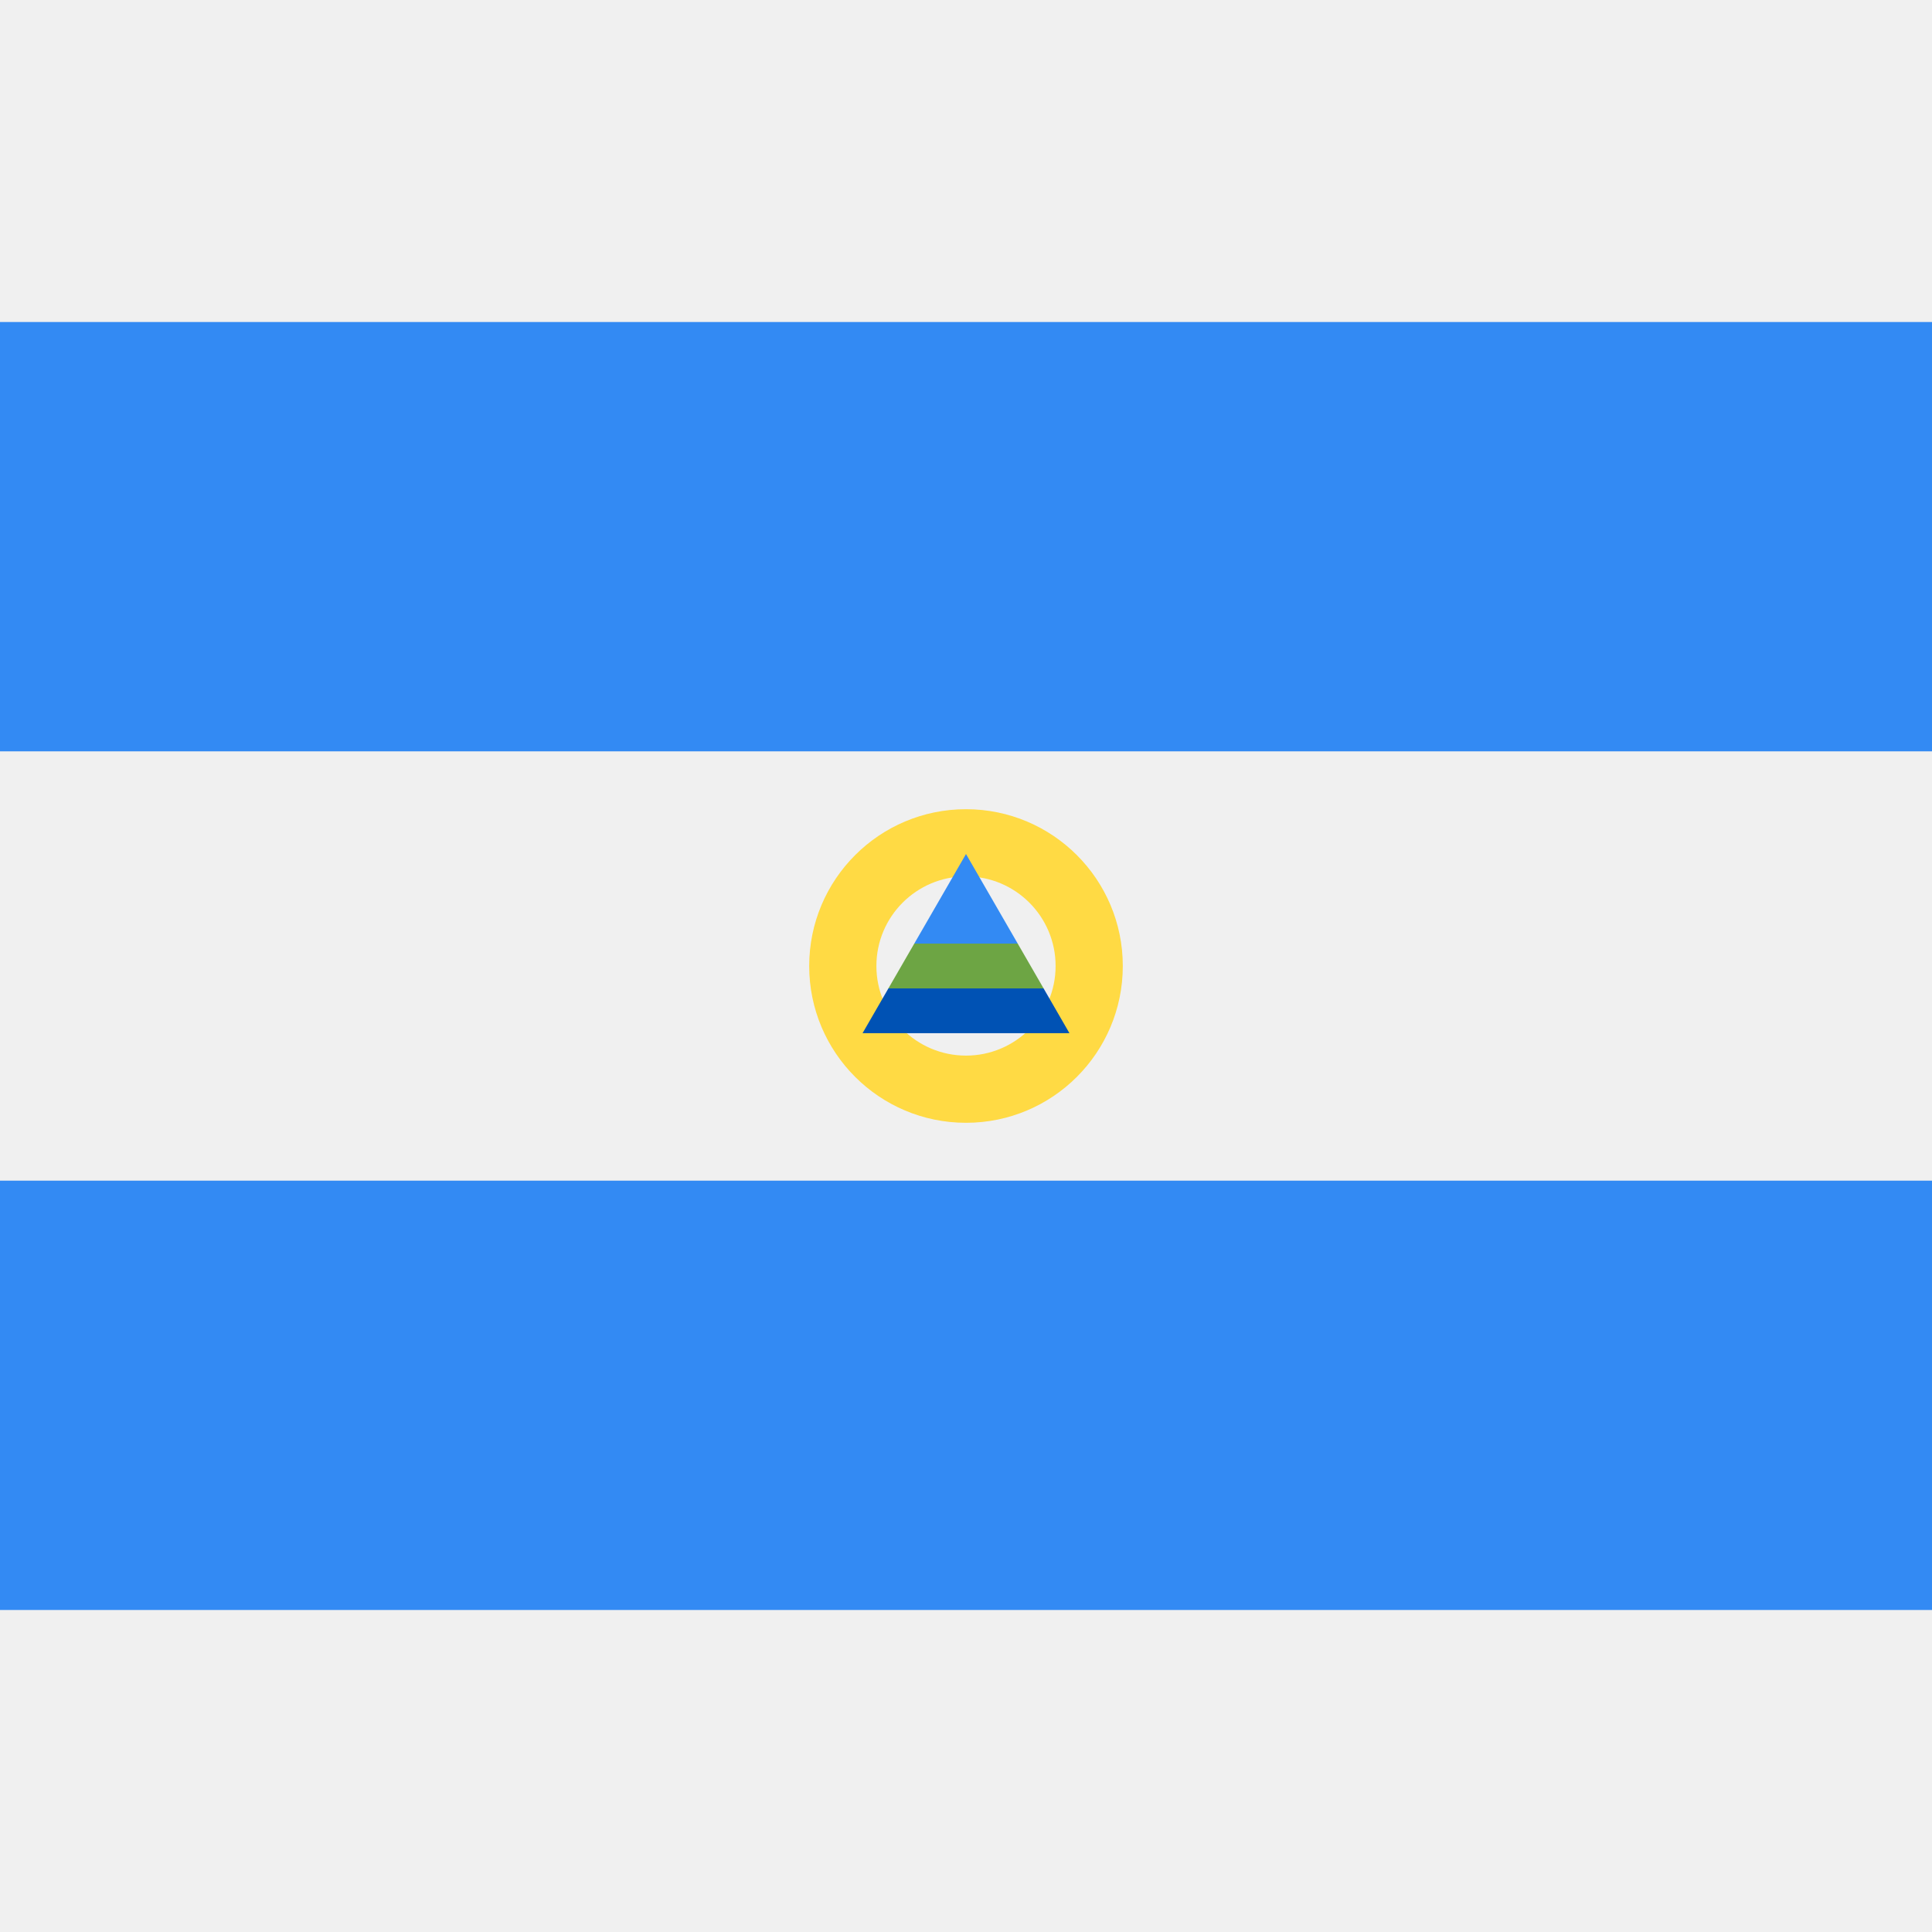
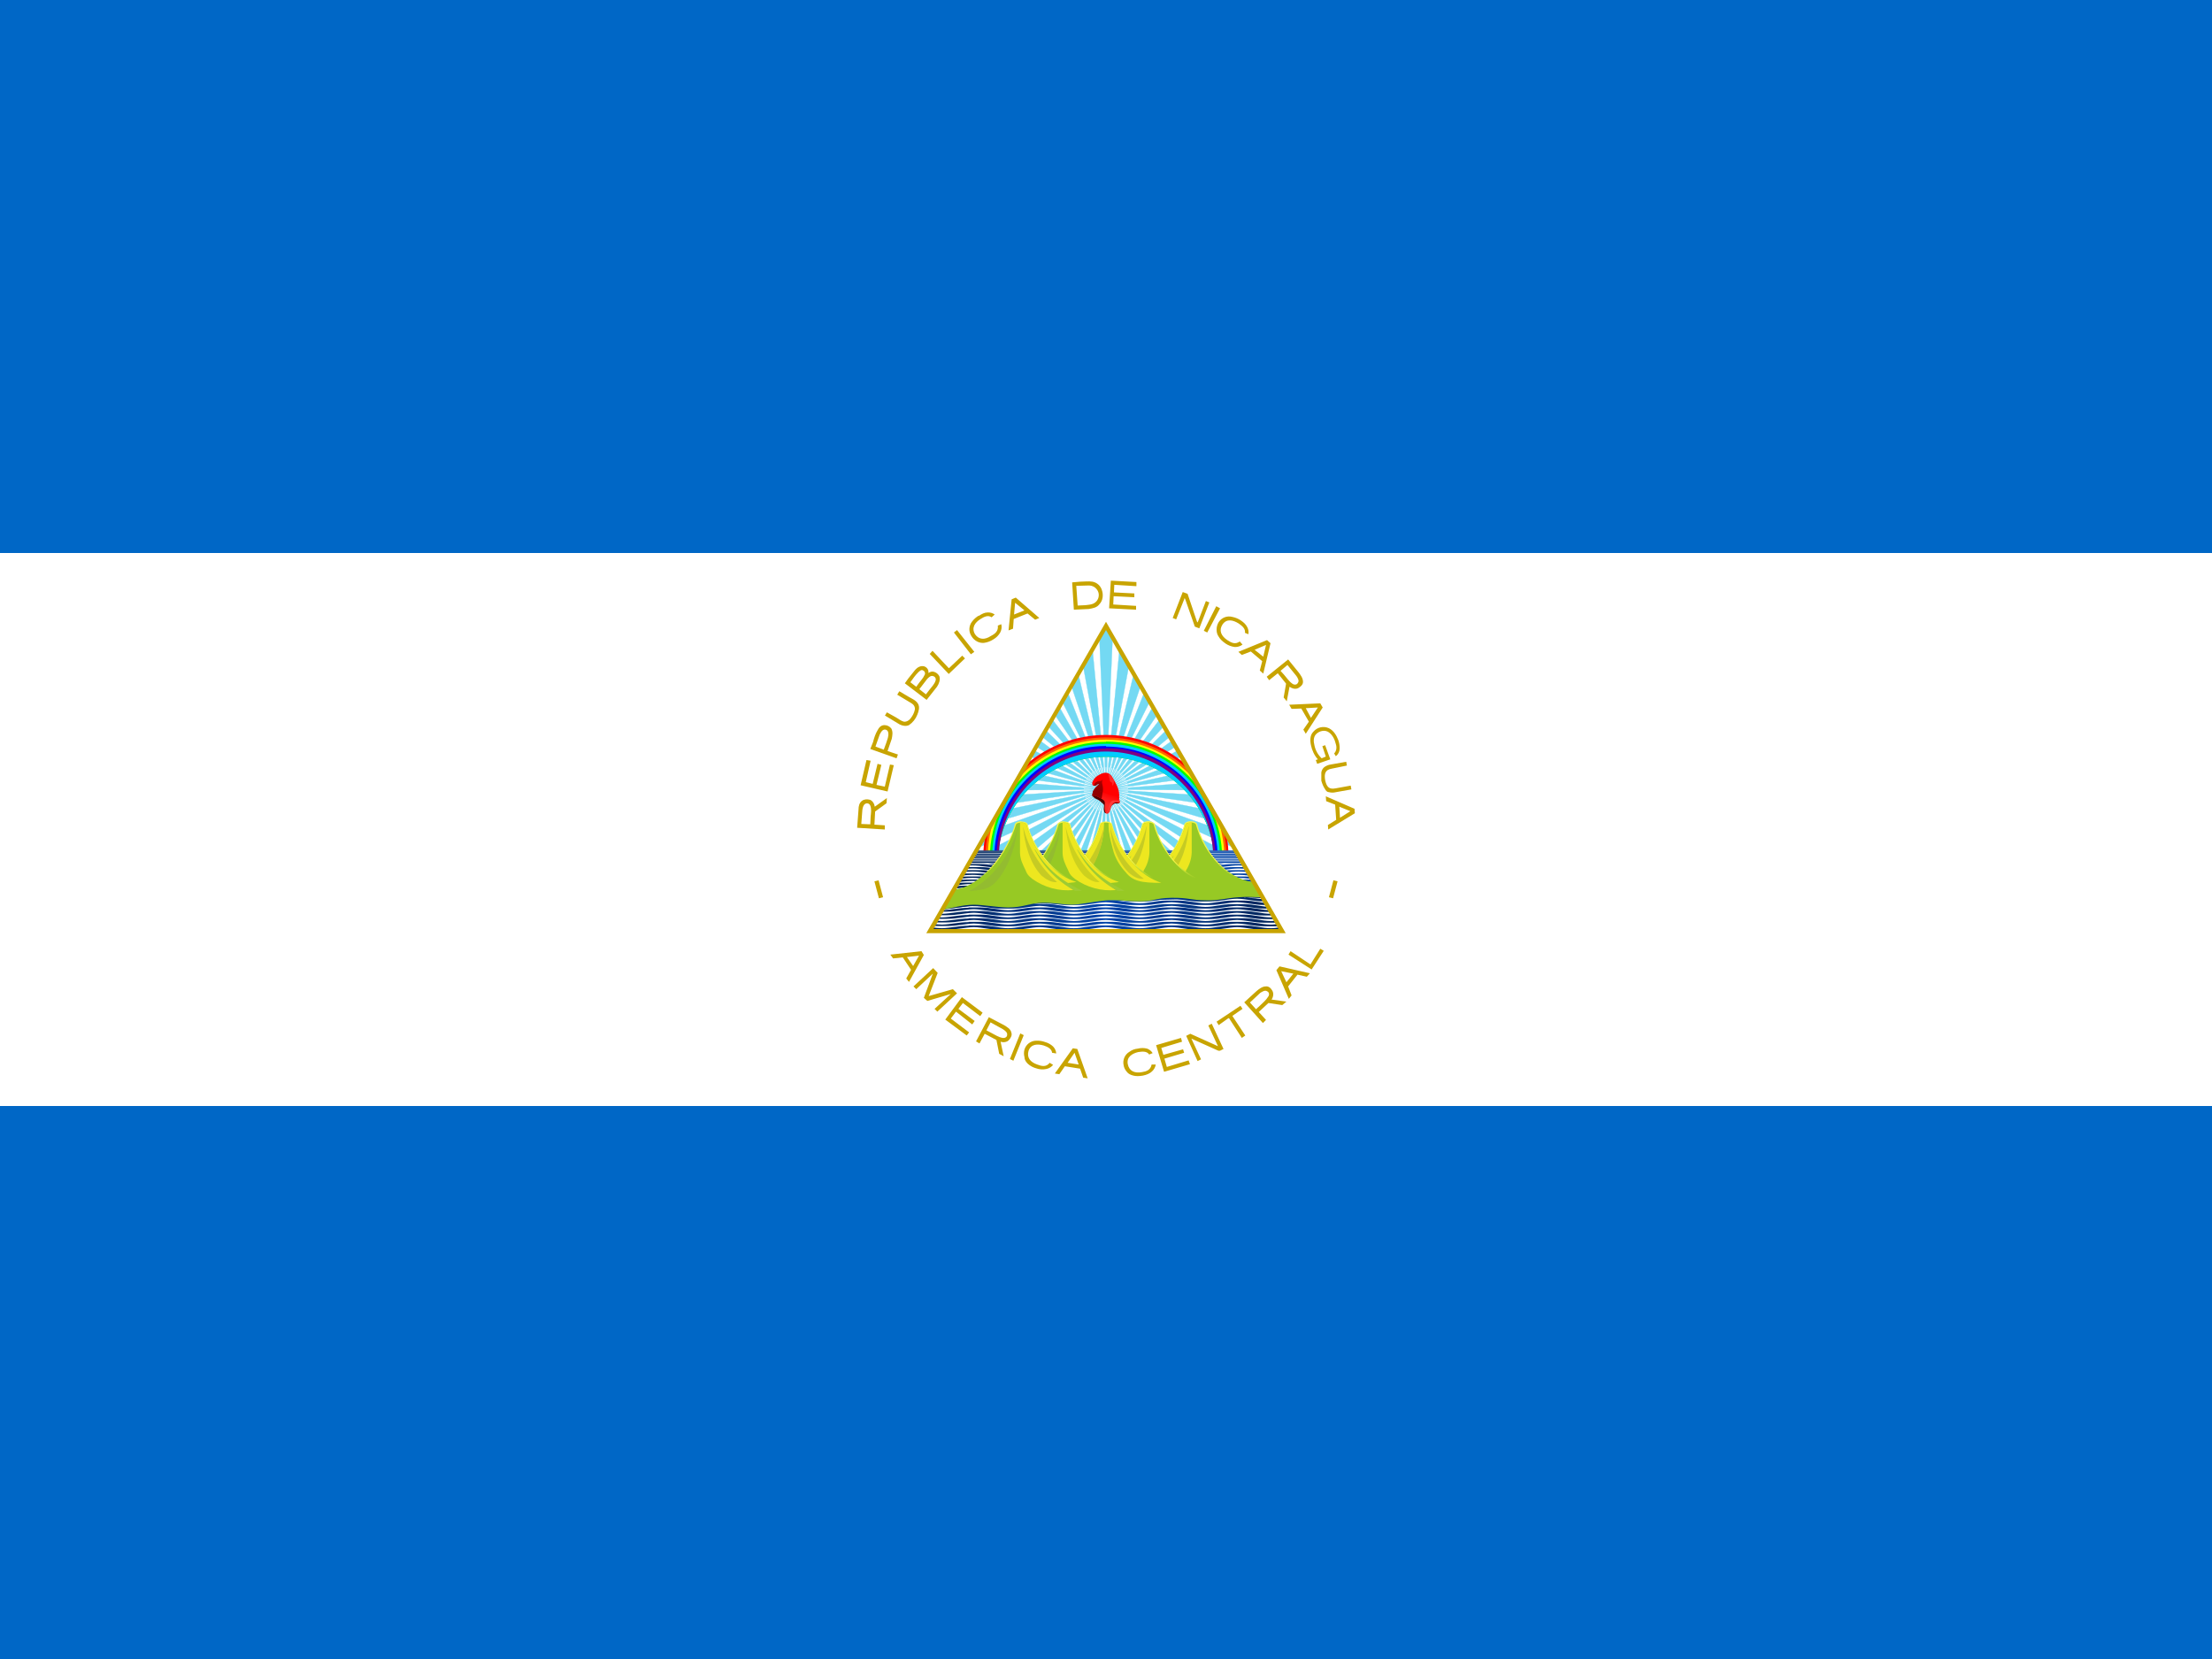
- <svg xmlns="http://www.w3.org/2000/svg" version="1.1" id="Capa_1" x="0px" y="0px" viewBox="0 0 512 512" style="enable-background:new 0 0 512 512;" xml:space="preserve">
-   <rect y="85.337" style="fill:#F0F0F0;" width="512" height="341.326" />
-   <g>
-     <rect y="85.337" style="fill:#338AF3;" width="512" height="113.775" />
-     <rect y="312.888" style="fill:#338AF3;" width="512" height="113.775" />
+ <svg xmlns="http://www.w3.org/2000/svg" xmlns:xlink="http://www.w3.org/1999/xlink" id="flag-icons-ni" viewBox="0 0 640 480">
+   <defs>
+     <linearGradient id="ni-f" x1="498.7" x2="500.6" y1="289.1" y2="283.4" gradientUnits="userSpaceOnUse">
+       <stop offset="0" stop-color="#510000" />
+       <stop offset=".3" stop-color="#8a0000" />
+       <stop offset="1" stop-color="#a00" />
+     </linearGradient>
+     <linearGradient id="ni-g" x1="501.4" x2="502.9" y1="291.4" y2="287.4" gradientUnits="userSpaceOnUse">
+       <stop offset="0" stop-color="#ff2a2a" />
+       <stop offset="1" stop-color="red" />
+     </linearGradient>
+     <linearGradient id="ni-b" x1="484.8" x2="484.8" y1="311.7" y2="317.6" gradientUnits="userSpaceOnUse">
+       <stop offset="0" stop-color="#F5F549" />
+       <stop offset="1" stop-color="#97C924" />
+     </linearGradient>
+     <linearGradient id="ni-a">
+       <stop offset="0" stop-color="#025" />
+       <stop offset=".5" stop-color="#04a" />
+       <stop offset="1" stop-color="#025" />
+     </linearGradient>
+     <linearGradient xlink:href="#ni-a" id="ni-h" x1="444.5" x2="634.4" y1="317.5" y2="317.5" gradientUnits="userSpaceOnUse" />
+     <linearGradient xlink:href="#ni-b" id="ni-v" x1="484.8" x2="484.8" y1="311.7" y2="317.6" gradientUnits="userSpaceOnUse" />
+     <linearGradient xlink:href="#ni-a" id="ni-o" x1="444.5" x2="634.4" y1="317.5" y2="317.5" gradientUnits="userSpaceOnUse" />
+     <linearGradient xlink:href="#ni-a" id="ni-p" x1="444.5" x2="634.4" y1="317.5" y2="317.5" gradientUnits="userSpaceOnUse" />
+     <linearGradient xlink:href="#ni-a" id="ni-q" x1="444.5" x2="634.4" y1="317.5" y2="317.5" gradientUnits="userSpaceOnUse" />
+     <linearGradient xlink:href="#ni-a" id="ni-r" x1="444.5" x2="634.4" y1="317.5" y2="317.5" gradientUnits="userSpaceOnUse" />
+     <linearGradient xlink:href="#ni-b" id="ni-u" x1="484.8" x2="484.8" y1="311.7" y2="317.6" gradientUnits="userSpaceOnUse" />
+     <linearGradient xlink:href="#ni-a" id="ni-x" x1="98.9" x2="125" y1="1440.2" y2="1440.2" gradientTransform="scale(4.45715 .22436)" gradientUnits="userSpaceOnUse" />
+     <linearGradient xlink:href="#ni-a" id="ni-j" x1="444.5" x2="634.4" y1="317.5" y2="317.5" gradientUnits="userSpaceOnUse" />
+     <linearGradient xlink:href="#ni-a" id="ni-l" x1="444.5" x2="634.4" y1="317.5" y2="317.5" gradientUnits="userSpaceOnUse" />
+     <linearGradient xlink:href="#ni-a" id="ni-m" x1="444.5" x2="634.4" y1="317.5" y2="317.5" gradientUnits="userSpaceOnUse" />
+     <linearGradient xlink:href="#ni-a" id="ni-i" x1="444.5" x2="634.4" y1="317.5" y2="317.5" gradientUnits="userSpaceOnUse" />
+     <linearGradient xlink:href="#ni-b" id="ni-s" x1="484.8" x2="484.8" y1="311.7" y2="317.6" gradientUnits="userSpaceOnUse" />
+     <linearGradient xlink:href="#ni-a" id="ni-y" x1="47.9" x2="61.7" y1="3054.2" y2="3054.2" gradientTransform="scale(9.12405 .1096)" gradientUnits="userSpaceOnUse" />
+     <clipPath id="ni-c">
+       <path d="m500 226.4-63.7 110.3h127.4z" />
+     </clipPath>
+   </defs>
+   <path fill="#0067c6" d="M0 0h640v480H0z" />
+   <path fill="#fff" d="M0 160h640v160H0z" />
+   <path fill="#c8a400" d="m248 239.5 8 .5v-1.2l-3-.2.2-3.8 3.3-2.4.1-1.5-3.5 2.5c-.1-.8-.6-1.7-1.4-2-.8-.2-1.6-.2-2.3.3-.8.6-1 1.6-1 2.5zm1.2-1.1.3-4c.1-.6.2-1.4.8-1.8a1 1 0 0 1 1.5.5c.4 1 .2 2.1.1 3.2l-.1 2.2zm-.2-11.2 7.8 1.8 1.8-7.6a198 198 0 0 1-1.1-.2l-1.5 6.4-2.4-.5 1.4-5.8-1.1-.3-1.4 5.8-2-.5 1.4-6.2-1.2-.2zm2.8-10.5 7.6 2.7.4-1.1-3-1 1.2-3.5c.2-1 .4-2-.1-3a2.5 2.5 0 0 0-2-1c-1 0-1.6.7-2 1.5-.6 1-1 2.2-1.3 3.4zm1.5-.7 1.2-3.4c.3-.6.6-1.3 1.3-1.5a1 1 0 0 1 1.2.9c.2 1-.3 2-.6 3l-.7 1.9zm2.7-9 4.3 2.6c.8.4 1.8.6 2.7.2a6.5 6.5 0 0 0 2.4-3c.4-1 .8-2.2.2-3.2-.6-1-1.7-1.4-2.7-2l-2.7-1.6-.6 1 4 2.4c.7.4 1.2 1 1.1 1.9a6 6 0 0 1-1.2 2.5c-.4.6-1.2 1.1-2 1-.8-.2-1.5-.8-2.2-1.2l-2.7-1.5-.6 1zm5.8-9.3 6.3 4.8 3-3.8c.6-.9 1-2 .7-3a2.5 2.5 0 0 0-2-1.4c-.5 0-1 .3-1.2.4.2-.9-.5-1.7-1.2-1.9-1-.3-2 .3-2.6 1l-2 2.5zm1.6-.3c.7-1 1.4-2 2.2-2.8.4-.4 1-1 1.5-.6.5.2.7.9.4 1.3-.4.9-1 1.5-1.6 2.3l-.8 1.1zm2.6 2 2.3-3c.4-.4 1-1 1.6-.8.6.1 1 .7.8 1.3-.3 1-1.1 1.8-1.8 2.7l-1 1.3zm3-10.2 5.5 5.8 4.7-4.5-.8-.8-3.8 3.6h-.1l-4.7-5zm7-6.2 4.9 6.3 1-.7-5-6.3zm7.2-4.9a6.7 6.7 0 0 0-2 1.8 3.6 3.6 0 0 0-.1 4.2 4.1 4.1 0 0 0 1.6 1.5 3.6 3.6 0 0 0 2 .4 6.5 6.5 0 0 0 2.7-1 5.4 5.4 0 0 0 2-2c.4-.8.5-1.6.3-2.4l-1 .4c.2 1.6-.8 2.4-2 3-1.8 1.2-3.5 1.1-4.6-.5-1.1-1.9 0-3.4 1.6-4.4 1.1-.7 2.2-1.2 3.2-.5l.9-.8a3.2 3.2 0 0 0-2-.6c-.9 0-1.7.4-2.6 1zm9.5-4.7-.9 9 1.3-.5.2-2.8 4-1.6 2.2 1.8 1.2-.5-6.8-5.9zm1 1 2.7 2.2-3 1.2zm16.5-6 .5 8 4.3-.2c1.2-.2 2.4-.4 3.1-1.4 1-1 1.2-2.7.7-4.1a3.5 3.5 0 0 0-2.7-2.4c-1.2-.2-2.4 0-3.6 0l-2.3.2zm1.2 1.1 3.5-.1a3 3 0 0 1 1.8.5c.8.6 1.3 1.5 1.2 2.5a2.7 2.7 0 0 1-2 2.4c-.6.2-1.3.2-1.9.3l-2.2.1zm10-1.5-.5 8 7.8.4v-1.1l-6.6-.4.1-2.4 6 .3v-1.1l-5.9-.3.1-2.2 6.4.4v-1.2zm20.8 3.3-2.9 7.5 1 .4 2.4-6v-.2l.2.3 2.8 8 1.3.5 2.9-7.5-1-.4-2.3 6-.1.2-.2-.3-2.7-8zM353 176l-3.7 7-1-.5 3.6-7.1zm6 3.5a6.7 6.7 0 0 0-2.4-1 3.6 3.6 0 0 0-4 1.5 4.1 4.1 0 0 0-.6 2.1c0 .7.1 1.4.6 2.1.4.7 1 1.3 2 2a6 6 0 0 0 2.7 1 3.5 3.5 0 0 0 2.2-.7l-.8-.9c-1.4 1-2.5.3-3.6-.4-1.8-1.2-2.5-2.8-1.4-4.5 1.2-1.8 3.1-1.3 4.7-.3 1 .7 2 1.5 1.8 2.7l1 .4a3.2 3.2 0 0 0-.3-2c-.4-.8-1-1.4-1.9-2m7.6 5.7-8.3 3.4 1 .9 2.6-1 3.3 2.8-.7 2.7 1 .9 2.1-8.8zm-.3 1.4-.8 3.4-2.5-2zm6.4 4.2-6.2 5 .7 1 2.5-2 2.4 3-.7 4 .9 1.1.8-4.2c.7.5 1.7.8 2.5.4.7-.4 1.4-1 1.4-1.8 0-1.1-.7-2-1.3-2.8zm-.2 1.6 2.6 3.2c.4.6.9 1.4.4 2-.3.6-1.1.6-1.6.2-1-.7-1.6-1.7-2.4-2.6l-1-1.1zm9.5 11.1-9 .4.7 1.2 2.8-.1 2.2 3.8-1.6 2.3.7 1.2 4.9-7.6zm-.7 1.2-2 3-1.5-2.8zm5.9 9.4c-.5-1.3-1.3-2.7-2.7-3.4a3.8 3.8 0 0 0-4.5 1c-1 1-1 2.5-.7 3.9.3 1.5 1 3 2 4.1l-.6.2.4 1.1 3.8-1.3-1.5-4.1-.8.3 1 3-1.2.5a7 7 0 0 1-2.1-3.8c-.3-1.1-.3-2.4.5-3.2 1-1 2.6-1.3 3.7-.5s1.7 2.1 2 3.4c.3.9.2 1.9-.4 2.6-.2 0 0 .3.1.4l.3.5a2.8 2.8 0 0 0 1.1-2.2 7 7 0 0 0-.4-2.5m2.3 6.3-4.5.8a4.1 4.1 0 0 0-1.9.8 2.5 2.5 0 0 0-.8 1.5v2.4c.3 1 .6 1.7 1 2.3.3.6.7 1 1.2 1a4 4 0 0 0 2 0l4.5-.8-.2-1.1-4.4.8c-2 .4-2.6-.6-3-2.4-.3-1.8 0-3 1.9-3.3l4.4-.9zm2.4 13.6-8.3-3.6.1 1.4 2.6 1 .3 4.4-2.4 1.5.1 1.3 7.7-4.7zm-1.2.7-3 1.9-.2-3.2zm-136.5 20-1.2.3 1.3 4.9 1.2-.3zm131.6 0 1.2.3-1.3 4.9-1.2-.3zm-119.2 20.5-9 1 .8 1.1 2.8-.3 2.4 3.6-1.4 2.5.8 1 4.3-7.8zm-.7 1.3-1.7 3-1.8-2.6zm4.1 3.6-5.7 5.3.8.8 4.8-4.5-2.6 7 1 .9 6.8-2-4.7 4.3.8.8 5.7-5.3-1.2-1.2-7 2 2.6-6.7zm8.3 8.4-4.8 6.5 6.2 4.6.7-.9-5.3-4 1.5-2 4.7 3.7.7-1-4.7-3.5 1.3-1.7 5 3.8.7-1zm7.8 5.8-3.7 7 1 .6 1.5-2.8 3.4 1.8.8 4 1.3.7-.9-4.2c.9.3 2 .1 2.5-.6.5-.6.9-1.3.6-2.1-.2-1-1.3-1.6-2.1-2.1zm.5 1.5 3.6 2c.6.4 1.3.9 1.2 1.6 0 .7-.7 1-1.3.9-1.2-.2-2.2-.9-3.2-1.4l-1.5-.8zm8.6 3.2-3 7.4 1 .5 3-7.4zm7.2 2.5a6.7 6.7 0 0 0-2.6-.4 3.6 3.6 0 0 0-3.4 2.6 4.1 4.1 0 0 0 0 2.1c0 .8.4 1.4 1 2a6 6 0 0 0 2.4 1.3 5.4 5.4 0 0 0 2.9.2 3.4 3.4 0 0 0 2-1.2l-1-.6c-1 1.3-2.3 1-3.6.5-2-.7-3.1-2-2.5-4 .7-2 2.7-2 4.4-1.5 1.2.4 2.3 1 2.4 2.1l1.2.2a3.2 3.2 0 0 0-.9-2 5.4 5.4 0 0 0-2.3-1.3m8 1.8-5.2 7.3 1.3.2 1.6-2.3 4.4.7.9 2.6 1.3.2-3-8.5zm.5 1.3 1.2 3.4-3.2-.5zm18.3-1.2c-1 .1-1.7.4-2.4.9a3.6 3.6 0 0 0-1.7 3.9c.1.7.4 1.3 1 2 .4.5 1 .8 1.8 1 .7.2 1.7.2 2.8 0 1-.2 2-.6 2.6-1.2a3.4 3.4 0 0 0 1.1-2h-1.2c-.3 1.6-1.5 2-2.8 2.2-2.1.4-3.7-.3-4.1-2.3-.4-2.1 1.3-3.1 3-3.5 1.3-.2 2.5-.3 3.2.7l1-.4a3.2 3.2 0 0 0-1.6-1.3 5.4 5.4 0 0 0-2.7 0m5.3-1 2.3 7.7 7.5-2.2-.4-1.1-6.3 1.9-.7-2.4 5.7-1.7-.3-1-5.7 1.6-.6-2 6-1.8-.3-1.1zm8.7-2.7 3.3 7.3 1-.5-2.8-6 7.8 3.5h.5l1-.5-3.4-7.3-1 .5 2.8 6-8-3.6zm8.8-4.1.6 1 2.8-2h.2l3.7 5.7 1-.7-3.7-5.6v-.1l2.9-2-.6-.9zm8-5.6 5.4 6 .9-.9-2.1-2.3 2.8-2.6 4 .6 1.2-1-4.3-.6c.5-.7.7-1.8.2-2.6-.4-.7-1-1.3-1.9-1.2-1 0-2 .8-2.7 1.4zm1.6.1 3-2.8c.6-.4 1.4-.9 2-.5.7.3.7 1.1.3 1.6-.6 1-1.5 1.7-2.4 2.6l-1.1 1-1.8-2zm7.7-9.4 3.6 8.3.8-1-1-2.6 2.7-3.4 2.7.6.9-1-8.8-2zm1.4.3 3.5.7-2 2.5zm2.1-4.8 6.7 4.3 3.5-5.4-1-.6-2.7 4.3-.1.2h-.1l-5.7-3.8z" />
+   <g clip-path="url(#ni-c)" transform="translate(-80)scale(.8)">
+     <path fill="#fff" d="m500 226.4-31.5 54.5-15.4 26.7h93.8l-14.7-25.4z" />
+     <g id="ni-e">
+       <g id="ni-d">
+         <path fill="#17c0eb" stroke="#17c0eb" stroke-width=".1" d="m500 226.4-2.4 4 2.4 55 2.4-55z" opacity=".6" />
+         <path fill="#fff" d="M500 277.5h-.1l.1 3 .1-3z" />
+       </g>
+       <use xlink:href="#ni-d" width="100%" height="100%" transform="rotate(72 500 285.5)" />
+       <use xlink:href="#ni-d" width="100%" height="100%" transform="rotate(144 500 285.5)" />
+       <use xlink:href="#ni-d" width="100%" height="100%" transform="rotate(-144 500 285.5)" />
+       <use xlink:href="#ni-d" width="100%" height="100%" transform="rotate(-72 500 285.5)" />
+     </g>
+     <use xlink:href="#ni-e" width="100%" height="100%" transform="rotate(8 500 285.5)" />
+     <use xlink:href="#ni-e" width="100%" height="100%" transform="rotate(16 500 285.5)" />
+     <use xlink:href="#ni-e" width="100%" height="100%" transform="rotate(24 500 285.5)" />
+     <use xlink:href="#ni-e" width="100%" height="100%" transform="rotate(32 500 285.5)" />
+     <use xlink:href="#ni-e" width="100%" height="100%" transform="rotate(40 500 285.5)" />
+     <use xlink:href="#ni-e" width="100%" height="100%" transform="rotate(48 500 285.5)" />
+     <use xlink:href="#ni-e" width="100%" height="100%" transform="rotate(56 500 285.5)" />
+     <use xlink:href="#ni-e" width="100%" height="100%" transform="rotate(64 500 285.5)" />
+     <path fill="red" d="M500 265.8a44.2 44.2 0 0 0-29 10.8L456.4 302a45 45 0 0 0-.8 8.3h5a39.4 39.4 0 0 1 78.7 0h5a45 45 0 0 0-.7-8.3L529 276.6a44.3 44.3 0 0 0-29-10.8" />
+     <path fill="#f60" d="M500 266.7a43.5 43.5 0 0 0-30.3 12.2l-12 20.9a43.6 43.6 0 0 0-1.3 10.4h4.3a39.4 39.4 0 0 1 78.6 0h4.3a43.9 43.9 0 0 0-1.3-10.5l-12-20.8a43.5 43.5 0 0 0-30.3-12.2" />
+     <path fill="#ff0" d="M500 267.5a42.7 42.7 0 0 0-32 14.3l-8.7 15a42.7 42.7 0 0 0-2 13.5h3.3a39.4 39.4 0 0 1 78.7 0h3.5c0-4.7-.8-9.2-2.1-13.4l-8.8-15.1a42.6 42.6 0 0 0-31.9-14.3" />
+     <path fill="#0f0" d="M500 268.3a42 42 0 0 0-34.9 18.6l-2.8 4.9a41.8 41.8 0 0 0-4.3 18.5h2.7a39.4 39.4 0 0 1 78.6 0h2.7a41.8 41.8 0 0 0-4.3-18.5l-2.8-5a42 42 0 0 0-34.9-18.6z" />
+     <path fill="#0cf" d="M500 269a41.2 41.2 0 0 0-41.2 41.3h1.9a39.4 39.4 0 0 1 78.6 0h1.9A41.2 41.2 0 0 0 500 269" />
+     <path fill="#00f" d="M500 269.8a40.4 40.4 0 0 0-40.4 40.4h1.4a39 39 0 1 1 78 0h1.4A40.4 40.4 0 0 0 500 270z" />
+     <path fill="purple" d="M500 270.7a39.6 39.6 0 0 0-39.6 40.3h.8v-.8a38.8 38.8 0 1 1 77.6.8h.8v-.8a39.6 39.6 0 0 0-39.6-39.6z" />
+     <path fill="#510000" d="M500.4 288.1c-.7 0-1.2-.5-1.8-.6a2.2 2.2 0 0 0-.7 2.1c.3.1.3.4.9.9s.5.7.4 2c0 .4.1 1.5.6 1.6.5.1 1-.3 1.1-1.2.1-.7.4-1.2.7-1.6.3-1.9-.2-2.6-1.2-3.2" />
+     <path fill="red" d="M497.2 283.5c-.6 0-1.6 1-2 .5-.2-.3-.3-.9 0-1.4a4.8 4.8 0 0 1 2.2-2.3c2.3-1.4 3.9-1 5 1 1.1 1.8 2.2 3.8 2.3 5.4 0 .5.3 1.4-.2 1.9-1.3 1.4-4.6-1.5-6.5-1-.6.1-1.4.6-2 .2-.4-.3 0-1 .3-1.3.6-.5 1.5-2.4 1.4-3.2 0-.4 0 .2-.5.2" />
+     <path fill="url(#ni-f)" d="M497 282.6c-1.2.4-1 1-1.6 1.5.2.1.8.3 1.4-.3.2-.2.5-.3.7-.3l-.7.7a5.2 5.2 0 0 0-1.4 1.8c-.3.8-.4 1.7-.3 1.8 0 0 .4.8 1.5 1.2 2 .8 2.4 2.5 4.5 2.5 1.6 0 1.4-1.1 2.7-.9 1 .2 1.7-.7.6-1.2a14 14 0 0 0-5.4 0c-.4-4 0-2.6-.1-4.4-.1-1.7-.7-1.8 0-3.3-.5 1-1.2.8-2 .8z" />
+     <path fill="#ff2a2a" d="m501 279.8-.1.6.3 1 .2 1c0 .3.4.4.7.6.4.3 0 1 .3 1.1.2 0 .5-1 .5-1.2v-.7a15.3 15.3 0 0 0-.5-.9 3.6 3.6 0 0 0-.2-.3 4.2 4.2 0 0 0-.8-.9 4 4 0 0 0-.3-.2l-.2-.1z" />
+     <path fill="url(#ni-g)" d="m501.3 287.4-2-.7c-1.3-.4-2.6-1.2-3.5-.8-.3.1-.3.4-.4.9 0 .5-.5 1.3 0 1 .6-.4 2.4.8 3 1.1.3.2 1 .6 1.1 1 .2.6 0 1.8 0 2.4 0 .5.2 1.8.7 2 .6.1 1.1-.4 1.3-1.3.3-.9.4-1.4.8-1.9s.8-.8 1.3-.9c.6 0 1.4.5 1.4-.2 0-.4-.4-.8-.2-1.4.1-.5-.4-.4-.9-.6z" />
+     <path fill="#910000" d="M498.4 288.9c-.4-.2-2.3-1.5-3-1-.3 0-.4 0-.4-.3l.2-.9c0-.3.2-.8.5-1 .7-.6 2.3.5 3.1.8z" />
+     <path fill="#ff3a3a" d="M501.8 291.4c.9-1.6 1.5-1.4 2.6-1.4.4 0 .5-.3.4-.7-.3.6-1.7 0-2.5.3-1.5.7-1.2 3.7-2 4 .8.7 1.1-1.7 1.5-2.2" />
+     <g fill="url(#ni-h)">
+       <path fill="#fff" d="m453.1 307.6-10 17.3H557l-10-17.2h-93.8z" />
+       <g id="ni-n" fill="url(#ni-i)">
+         <path id="ni-k" fill="url(#ni-j)" d="M449.7 321.4a36 36 0 0 0-4.7.3l-.5.9c2.4-.3 4.7-.7 7.2-.7 3.2 0 6.2.8 9.7.8h4.6c3.5 0 6.4-.8 9.7-.8 3.3 0 6.3.8 9.8.8h4.6c3.5 0 6.4-.8 9.7-.8 3.3 0 6.3.8 9.8.8h4.5c3.5 0 6.5-.8 9.8-.8 3.3 0 6.3.8 9.8.8h4.5c3.5 0 6.5-.8 9.8-.8 2.6 0 5 .5 7.5.7l-.5-1a38 38 0 0 0-4.4-.2h-4.5c-3.5 0-6.5.7-9.8.8-3.3 0-6.3-.8-9.8-.8H522c-3.5 0-6.5.7-9.8.8-3.3 0-6.3-.8-9.8-.8H498c-3.5 0-6.5.7-9.8.8-3.3 0-6.3-.8-9.8-.8h-4.5c-3.5 0-6.5.7-9.8.8-3.3 0-6.2-.8-9.7-.8z" />
+         <use xlink:href="#ni-k" width="100%" height="100%" y="-1.1" fill="url(#ni-l)" />
+         <use xlink:href="#ni-k" width="100%" height="100%" y="-2.2" fill="url(#ni-m)" />
+       </g>
+       <use xlink:href="#ni-n" width="100%" height="100%" y="-3.3" fill="url(#ni-o)" />
+       <use xlink:href="#ni-n" width="100%" height="100%" y="-6.7" fill="url(#ni-p)" />
+       <path fill="url(#ni-q)" d="M453.2 307.5v.2h93.7l-.1-.2zm-.2.3-.1.3H547l-.1-.3h-94zm-.2.4-.2.3h94.8l-.2-.3zm-.3.5-.3.5h95.6l-.3-.5zm-.4.7-.3.5h96.4l-.3-.5zm-.4.7-.2.4h97l-.2-.4zm-.4.7-.2.4H549l-.3-.4zm-.4.7-.3.6h98.8l-.3-.6H451z" />
+       <path fill="url(#ni-r)" d="M457.4 312.3c3.4.7 3.7 0 3.7 0zm81.5 0s.3.7 3.7 0z" />
+     </g>
+     <g fill="#ccd11e">
+       <g id="ni-t">
+         <path fill="url(#ni-s)" d="M530.6 297c-1.7 0-2.2.9-2.2.9-2.7 10.6-11.8 21.3-22.6 21.3h-8V330h61.4l-6.2-11c-9.7-1.4-17.6-11.3-20.1-21.1 0 0-.6-.9-2.3-.9" />
+         <path fill="#97c924" d="M530.6 297.5c-.8 0-1.2.1-1.5.3l-.3.3a33.6 33.6 0 0 1-8.4 14.7c-4 4.1-9 6.9-14.6 6.9h-7.7v9.9H559l-5.7-10c-4.7-.7-9-3.2-12.4-6.8a33.6 33.6 0 0 1-8.4-14.7l-.3-.3a2.8 2.8 0 0 0-1.6-.3" />
+         <path fill="#ede71f" d="M530.6 297.5h.4v10.8a13 13 0 0 1-2 6.4c-.5 1.6-1 1-2.3 2.9a25.4 25.4 0 0 1-5.2 1.2c-2.5.4-8 .8-10.9.1a23 23 0 0 0 9.8-6 30.6 30.6 0 0 0 2.1-2.5 33.7 33.7 0 0 0 3-4.4l1-2a33.9 33.9 0 0 0 1.3-2.9 29.8 29.8 0 0 0 1-3l.3-.3.6-.2z" />
+         <path fill="#c6cb24" d="M530 298.9c-.5 6-2.3 13.2-6.7 17.8-1.6 1.3-3.7 2.6-5.6 2.3 6.7-5.5 10.8-14 12.2-20.1z" />
+         <path fill="#9ecb34" d="M524.5 309.3c-1 2.7-4.8 6.7-8.8 10h-2.9c2.5-.2 8.3-5 11.7-10" />
+       </g>
+       <use xlink:href="#ni-t" width="100%" height="100%" x="-15.3" />
+       <g fill="#c6cb24">
+         <path fill="url(#ni-u)" d="M502.2 298c2.8 10.5 11.8 21.2 22.6 21.2h8.1V330h-65.8v-10.8h8c10.8 0 19.9-10.7 22.6-21.3 0 0 .6-.8 2.3-.8 1.7 0 2.2.8 2.2.8z" />
+         <path fill="#97c924" d="M500 297.5c.8 0 1.2.2 1.5.3l.3.3a33.6 33.6 0 0 0 8.4 14.7c4 4.1 9 6.9 14.6 6.9h7.7v9.9h-65v-10h7.7c5.5 0 10.6-2.7 14.6-6.8a33.6 33.6 0 0 0 8.3-14.7l.3-.3a3 3 0 0 1 1.6-.3" />
+         <path fill="#ede71f" d="M499.3 297.5a3.4 3.4 0 0 0-.3 0l-.6.3-.3.3a28.9 28.9 0 0 1-1 3 34.2 34.2 0 0 1-1.2 3 34.2 34.2 0 0 1-1 1.9 33.6 33.6 0 0 1-3 4.4 30.7 30.7 0 0 1-2.1 2.4 23 23 0 0 1-9.8 6.1c2.8.7 4 0 6.5-.4 2-.3 4.2-.6 6-1.2 1.5-2 1-1.3 1.5-2.9 1.2-2.2 3-4.2 3.4-6.7 1.6-3 1.9-8.6 1.9-10.2" />
+         <path d="M499.3 298.9c-.4 6-2.3 13.2-6.7 17.8-1.6 1.3-3.6 2.6-5.6 2.3 6.8-5.5 10.9-14 12.3-20.1" />
+         <path fill="#9ecb34" d="M493.8 309.3a31 31 0 0 1-8.8 10h-2.8c2.5-.2 8.2-5 11.6-10" />
+         <path fill="#ede71f" d="m501 297.6.5.2.4.3a32.3 32.3 0 0 0 1 3 33.6 33.6 0 0 0 1.2 3l1 1.9a33.6 33.6 0 0 0 3 4.4 30.7 30.7 0 0 0 2.1 2.4 24 24 0 0 0 9.8 6.5c-7.3 0-10.4-.6-13-4a19 19 0 0 1-4.2-7c-.5-2-2-6.5-1.9-10.7z" />
+         <path d="M501.5 298.9c.4 6 2.2 12 6.6 16.6 1.6 1.4 3.6 2.6 5.6 2.3a31.1 31.1 0 0 1-12.2-18.9" />
+       </g>
+       <g id="ni-w">
+         <path fill="url(#ni-v)" d="M484.8 297c-1.8 0-2.3.9-2.3.9-2.5 9.8-11.8 22.3-21.5 23.8l-4.8 8.3h49v-11.3c-8.8-2.4-15.9-11.7-18.2-20.8 0 0-.5-.8-2.3-.8z" />
+         <path fill="#97c924" d="M484.8 297.5c-.8 0-1.3.2-1.6.3l-.3.3a43.4 43.4 0 0 1-8.1 15c-3.4 4.3-9.7 8.6-14 9l-4.3 7.5h48v-10.7a23.2 23.2 0 0 1-9.5-6 33.6 33.6 0 0 1-8.4-14.8l-.3-.3a2.9 2.9 0 0 0-1.5-.3" />
+         <path fill="#93bc30" d="M483.4 298.9c-.6 9-5.6 20.5-11.3 22.4-1.9.7-5.1.9-6.2 1a36 36 0 0 0 17.6-23.4z" />
+         <path fill="#ede71f" d="M484.8 297.5h-.5v10.8c0 2.3.9 4.2 2 6.4l.2.5c.5 1.1.8 1.5 2.3 2.7a22 22 0 0 0 14.8 4c-1.1-.9-2.3-1.7-3.4-2.4l4.5-.5a23 23 0 0 1-9.7-6.2 30.5 30.5 0 0 1-1.4-1.5l-.6-.8a35 35 0 0 1-3.2-4.5 34.2 34.2 0 0 1-1-2 34 34 0 0 1-1.6-3.9 31.7 31.7 0 0 1-.6-2l-.3-.3a2.2 2.2 0 0 0-.6-.2 3.6 3.6 0 0 0-1-.1z" />
+         <path d="M485.4 298.9c.5 6 2.3 13.2 6.7 17.8 1.6 1.3 3.6 2.6 5.6 2.3a38.5 38.5 0 0 1-12.3-20.1" />
+         <path fill="#9ecb34" d="M489.6 307.3a35 35 0 0 0 14.6 14.9h2.5c-4.4-2.4-11.5-5.8-17-15z" />
+       </g>
+       <use xlink:href="#ni-w" width="100%" height="100%" x="-15.4" fill="#c6cb24" />
+     </g>
+     <path fill="#fff" d="M556.5 324.7c-.6.2-4.4-.2-6.4 0l-1.3.3h-3.3c-3.6 0-6.7 1-10.1 1-3.4 0-6.5-1-10-1H522c-3.6 0-6.7 1-10.1 1-3.4 0-6.5-1-10-1h-3.4c-3.6 0-6.7 1-10 1-3.5 0-6.5-1-10.1-1H475c-3.6 0-6.6 1-10 1-3.5 0-6.5-1-10.1-1h-3.4c-2.8 0-6.2.6-8.9.8l-6.3 10.9h127.4z" />
+     <path fill="url(#ni-x)" d="M548 323.1h-.6c-3.2.1-5.6 1.1-11.2 1.1s-6.2-1-12.6-.8c-6 0-8.4 1.2-11.7 1.2-3.2 0-8.4-.7-12.5-.3-4 .4-8.8 1.3-12 1.3-3.9 0-7.8-.7-11.8-.3-4.1.4-6 1.5-11.1 1.5-4.4 0-9-.7-12.8-.7-3.4 0-7.2 1-10 1.4l-.9 1.5c2.3-.3 8.6-1.3 10.8-1.3 2.4 0 10.7.5 15.3.3 4.7-.1 5.2-1.2 10.7-1.2 3.8 0 6.6.4 10.5.4 2.5 0 4.7-1.2 8.4-1.2l2.8-.1c3.1-.5 8.4 0 12 .2 3.3.2 5.5-.6 9-.7l4.4-.1c3.5-.2 6.4.6 9.7.6 3.2-.2 6.4-1 9.8-1l4.5-.2c2.3 0 5.9 0 8.3.5l-.8-1.4c-2.4-.1-5.3-.7-8.2-.7" />
+     <g id="ni-A">
+       <path id="ni-z" fill="url(#ni-y)" d="M450.3 334.8c-3.4 0-6.4.8-9.6.9a31.8 31.8 0 0 1-3.6-.3l-.5.8h6c3.5 0 6.4-.8 9.6-.9 3.3.1 6.2 1 9.7 1h4.5c3.4 0 6.4-.9 9.6-1 3.3.1 6.3 1 9.7 1h4.5c3.5 0 6.4-.9 9.7-1 3.2.1 6.1 1 9.6 1h4.5c3.4 0 6.4-.9 9.7-1 3.2.1 6.2 1 9.6 1h4.5c3.5 0 6.4-.9 9.6-1 3.3.1 6.2 1 9.7 1h4.5l1.8-.1-.5-.8c-1 .1-2.1.3-3.2.3-3.3 0-6.2-1-9.7-1h-4.5c-3.4 0-6.4 1-9.6 1-3.3-.1-6.2-1-9.7-1h-4.5c-3.4 0-6.4 1-9.6 1-3.3-.1-6.2-1-9.7-1h-4.5c-3.5 0-6.4 1-9.6 1-3.3-.1-6.2-1-9.7-1h-4.5c-3.4 0-6.4 1-9.6 1-3.3-.1-6.2-1-9.7-1h-4.5z" />
+       <use xlink:href="#ni-z" width="100%" height="100%" y="-1.3" />
+       <use xlink:href="#ni-z" width="100%" height="100%" y="-2.6" />
+     </g>
+     <use xlink:href="#ni-A" width="100%" height="100%" y="-3.9" />
+     <use xlink:href="#ni-A" width="100%" height="100%" y="-7.7" />
+     <path fill="#97c924" d="m443.9 324.7-2.5 4.2c2.9-.5 7.1-1.7 10.7-1.7 3.6 0 8 .9 12.4 1 5 0 7-1.2 11-1.6 4.1-.4 8 .5 12 .6 3.1 0 7.9-1.1 12-1.5 4-.5 7.7.3 12.5.3 4.9.1 5.7-1.2 11.6-1.3 6.4-.1 7 .9 12.6.9 4.2.2 7.9-.9 11.7-1.1 3.8-.3 5.5 0 8.3 0l-1.9-3.2-101.3 2.3z" />
+     <path fill="#fff" d="m550 324.6 4 .3a91.4 91.4 0 0 0 2.9.3l-.4-.5c-.6.2-4.4-.2-6.4 0z" />
  </g>
-   <path style="fill:#FFDA44;" d="M256,214.447c-22.949,0-41.553,18.603-41.553,41.553S233.05,297.553,256,297.553  c22.949,0,41.553-18.603,41.553-41.553S278.949,214.447,256,214.447z M256,279.745c-13.114,0-23.745-10.631-23.745-23.745  s10.631-23.745,23.745-23.745c13.114,0,23.745,10.631,23.745,23.745C279.745,269.114,269.114,279.745,256,279.745z" />
-   <polygon style="fill:#0052B4;" points="276.563,261.936 256,256 235.437,261.936 228.582,273.809 283.418,273.809 " />
-   <polygon style="fill:#338AF3;" points="256,226.32 242.291,250.064 256,256 269.709,250.064 " />
-   <polygon style="fill:#6DA544;" points="235.437,261.936 276.563,261.936 269.709,250.064 242.291,250.064 " />
+   <path fill="#c8a400" d="m320 179.9-25.7 44.5L268 270h104l-25.7-44.6zm0 2.4 25.2 43.7 24.7 42.8h-99.8l25.2-43.8z" />
</svg>
